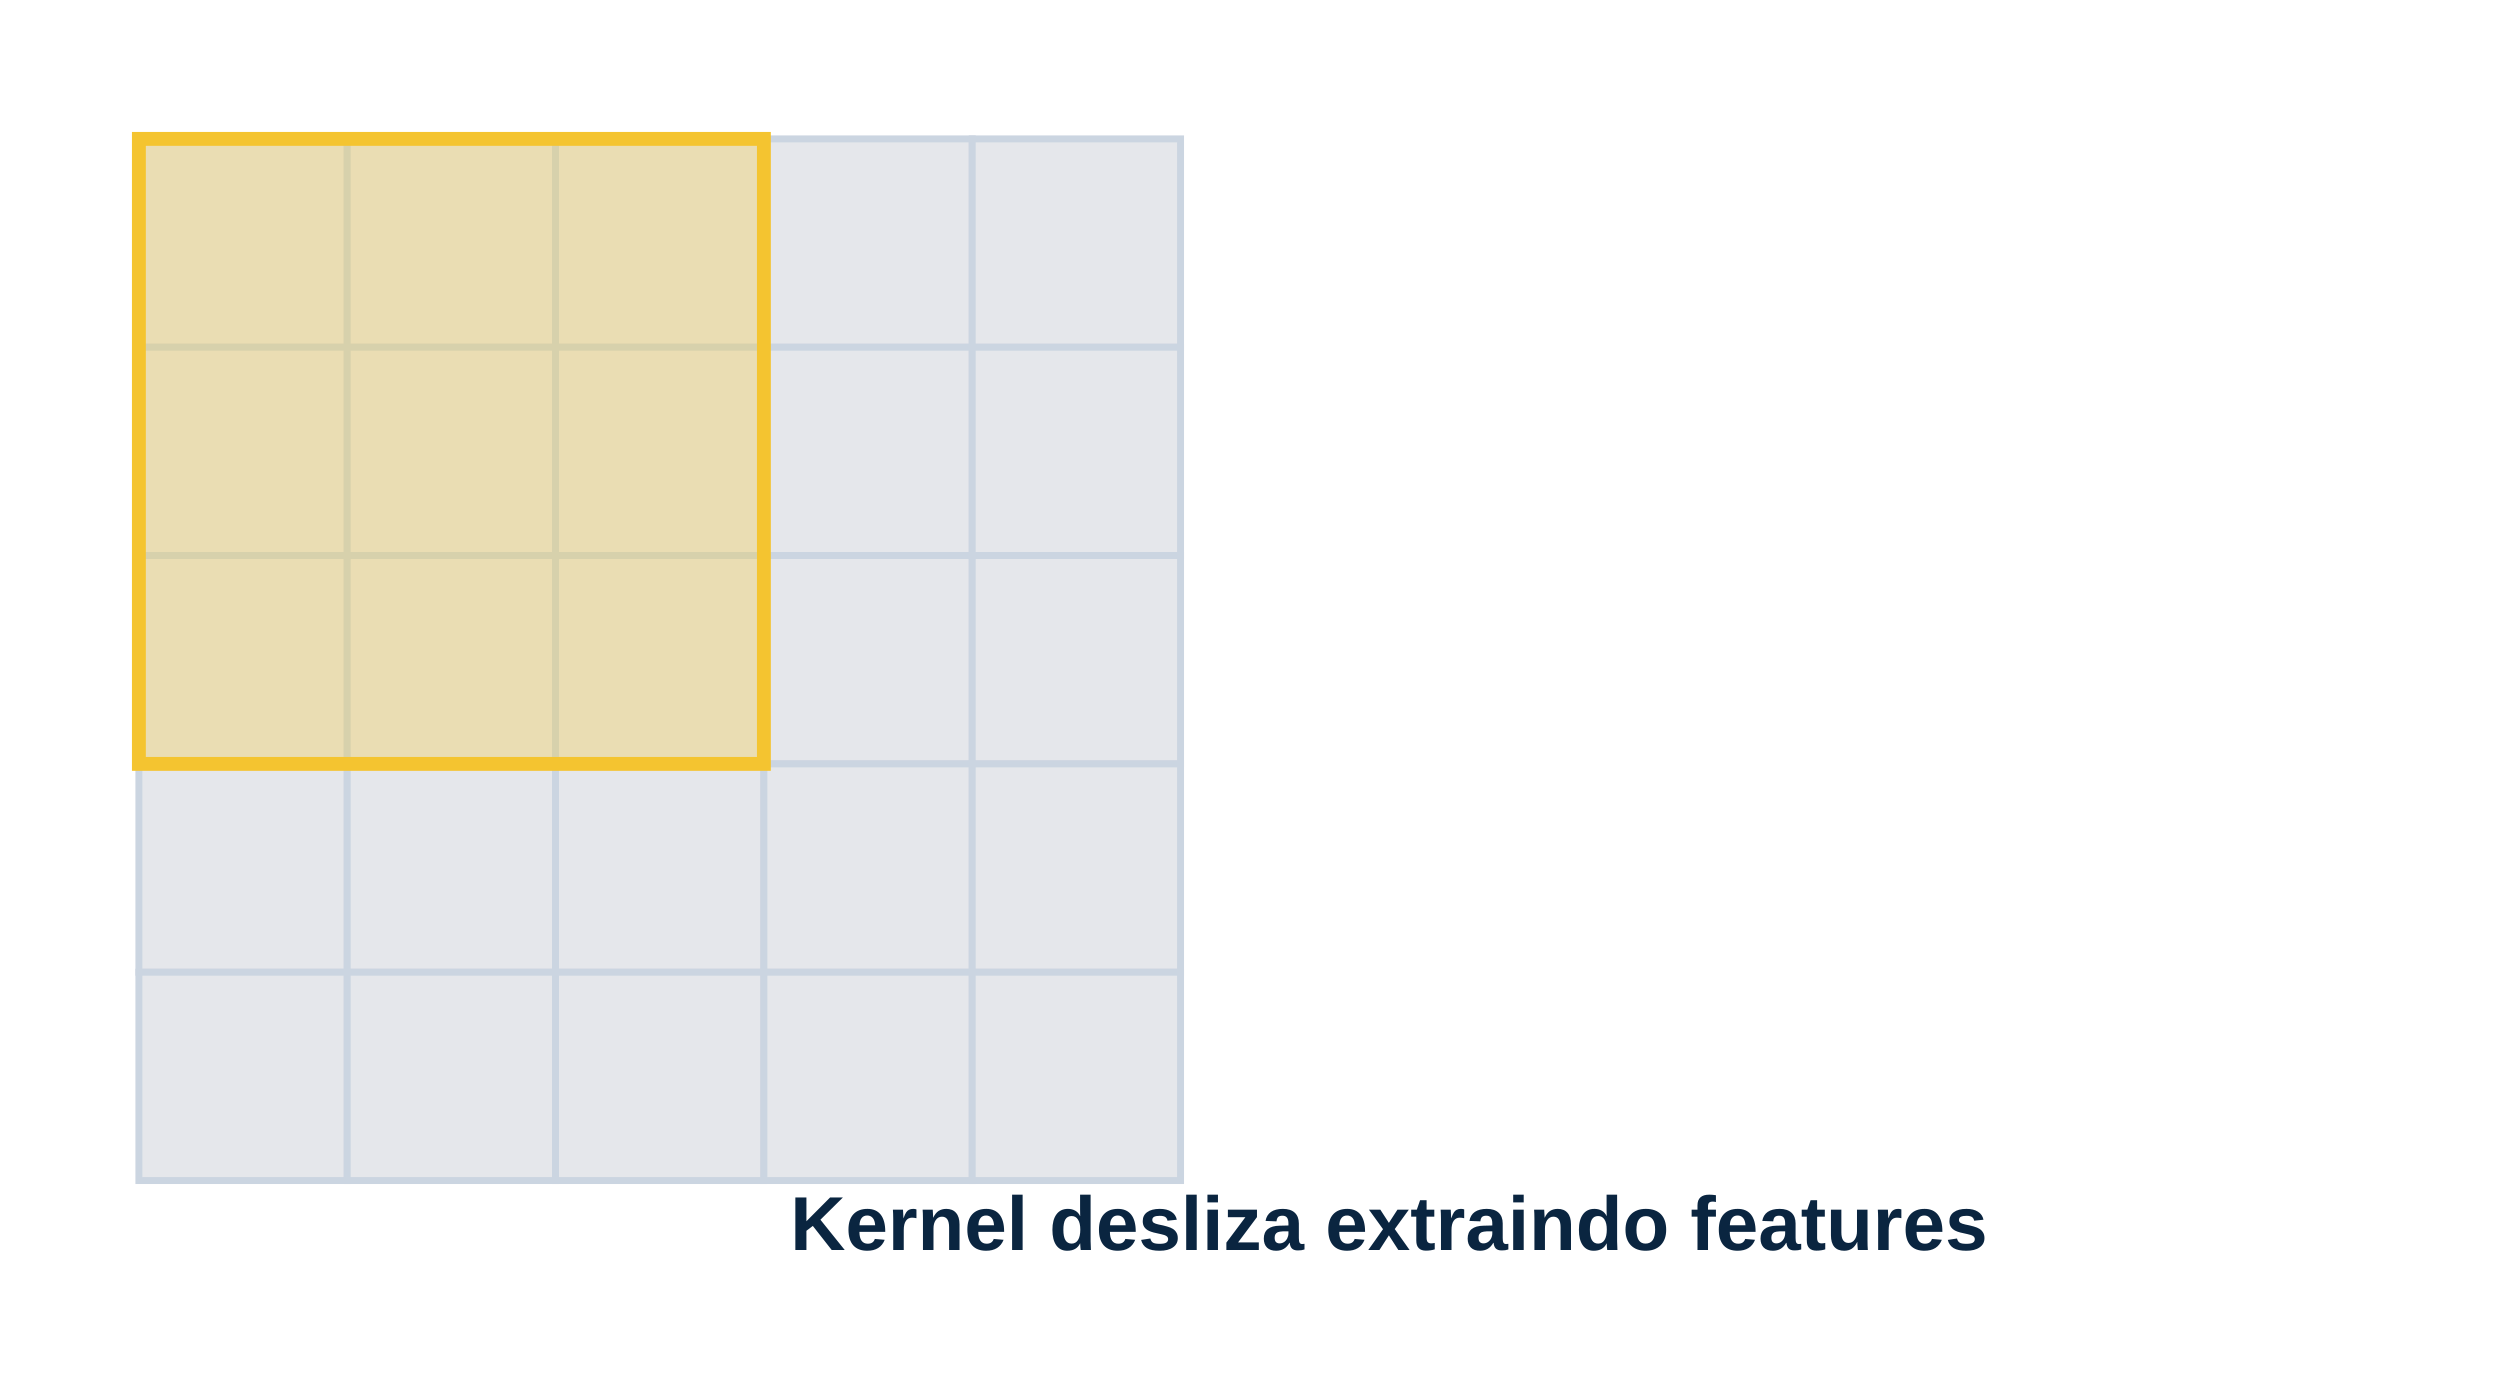
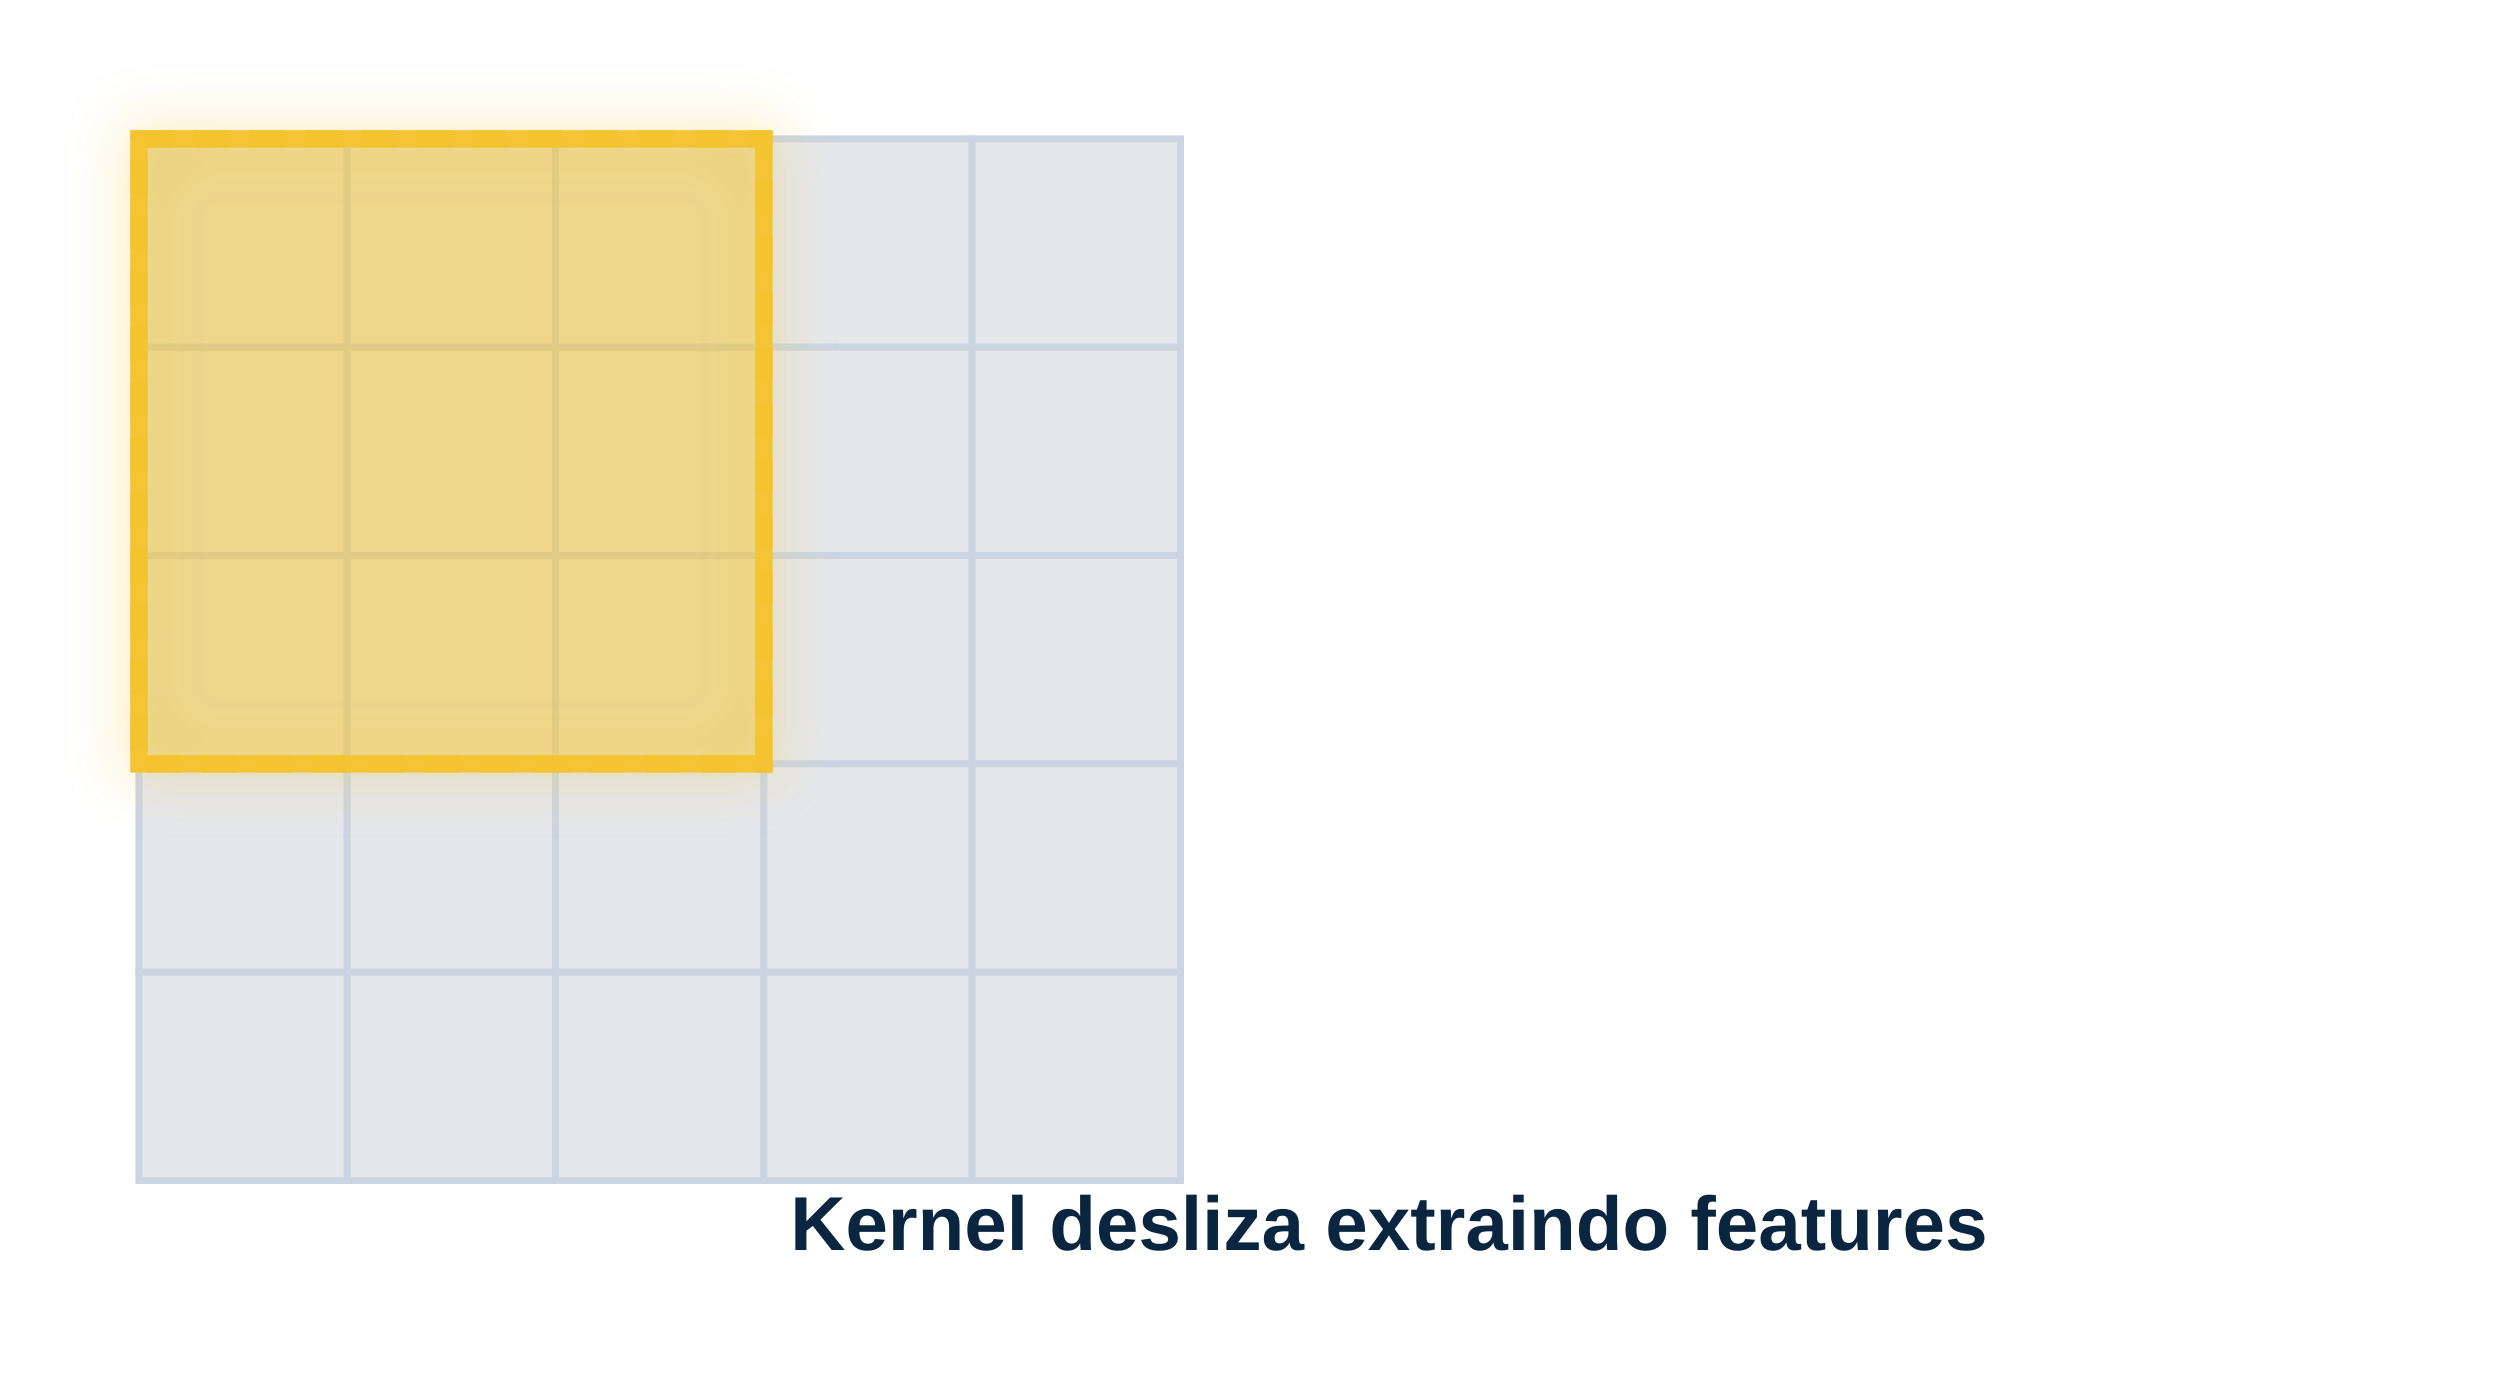
<svg xmlns="http://www.w3.org/2000/svg" viewBox="0 0 360 200" role="img" aria-label="CNN - Convolução com Kernel deslizando" preserveAspectRatio="xMidYMid meet" width="100%" height="auto">
  <style>
-     .imgcell { fill: #E5E7EB; stroke: #CBD5E1; }
-     .kernel { fill: rgba(244,196,48,0.3); stroke: #F4C430; stroke-width: 2; animation: slide 4s infinite alternate; }
+     .imgcell { fill: #E5E7EB; stroke: #CBD5E1; transition: fill 0.2s ease; }
+     .imgcell:hover { fill: #D1D5DB; }
+     .imgcell.highlight { fill: #F4C430; animation: highlight 0.5s ease; }
+     @keyframes highlight {
+       0% { opacity: 0.5; }
+       50% { opacity: 1; }
+       100% { opacity: 0.5; }
+     }
+     .kernel { fill: rgba(244,196,48,0.4); stroke: #F4C430; stroke-width: 2.5; animation: slide 3.5s infinite ease-in-out; filter: drop-shadow(0 0 4px rgba(244,196,48,0.5)); }
    @keyframes slide {
-       0% { transform: translate(0,0); }
-       50% { transform: translate(80px,40px); }
-       100% { transform: translate(160px,0); }
+       0% { transform: translate(0,0); opacity: 0.8; }
+       25% { transform: translate(80px,0); opacity: 1; }
+       50% { transform: translate(80px,40px); opacity: 1; }
+       75% { transform: translate(160px,40px); opacity: 1; }
+       100% { transform: translate(160px,0); opacity: 0.8; }
+     }
+     .kernel-border { stroke-dasharray: 5 3; animation: borderPulse 2s linear infinite; }
+     @keyframes borderPulse {
+       0% { stroke-dashoffset: 0; }
+       100% { stroke-dashoffset: 20; }
    }
    text { font: 700 11px Montserrat, Arial, sans-serif; fill: #0A2540; }
  </style>
  <g transform="translate(20,20)">
    <g>
      <rect x="0" y="0" width="30" height="30" class="imgcell" />
      <rect x="30" y="0" width="30" height="30" class="imgcell" />
      <rect x="60" y="0" width="30" height="30" class="imgcell" />
      <rect x="90" y="0" width="30" height="30" class="imgcell" />
      <rect x="120" y="0" width="30" height="30" class="imgcell" />
      <rect x="0" y="30" width="30" height="30" class="imgcell" />
      <rect x="30" y="30" width="30" height="30" class="imgcell" />
      <rect x="60" y="30" width="30" height="30" class="imgcell" />
      <rect x="90" y="30" width="30" height="30" class="imgcell" />
      <rect x="120" y="30" width="30" height="30" class="imgcell" />
      <rect x="0" y="60" width="30" height="30" class="imgcell" />
      <rect x="30" y="60" width="30" height="30" class="imgcell" />
      <rect x="60" y="60" width="30" height="30" class="imgcell" />
      <rect x="90" y="60" width="30" height="30" class="imgcell" />
      <rect x="120" y="60" width="30" height="30" class="imgcell" />
      <rect x="0" y="90" width="30" height="30" class="imgcell" />
      <rect x="30" y="90" width="30" height="30" class="imgcell" />
      <rect x="60" y="90" width="30" height="30" class="imgcell" />
      <rect x="90" y="90" width="30" height="30" class="imgcell" />
      <rect x="120" y="90" width="30" height="30" class="imgcell" />
      <rect x="0" y="120" width="30" height="30" class="imgcell" />
      <rect x="30" y="120" width="30" height="30" class="imgcell" />
      <rect x="60" y="120" width="30" height="30" class="imgcell" />
      <rect x="90" y="120" width="30" height="30" class="imgcell" />
      <rect x="120" y="120" width="30" height="30" class="imgcell" />
    </g>
    <rect x="0" y="0" width="90" height="90" class="kernel" />
+     <rect x="0" y="0" width="90" height="90" fill="none" stroke="#F4C430" stroke-width="2.5" class="kernel-border" />
  </g>
  <text x="200" y="180" text-anchor="middle">Kernel desliza extraindo features</text>
</svg>
